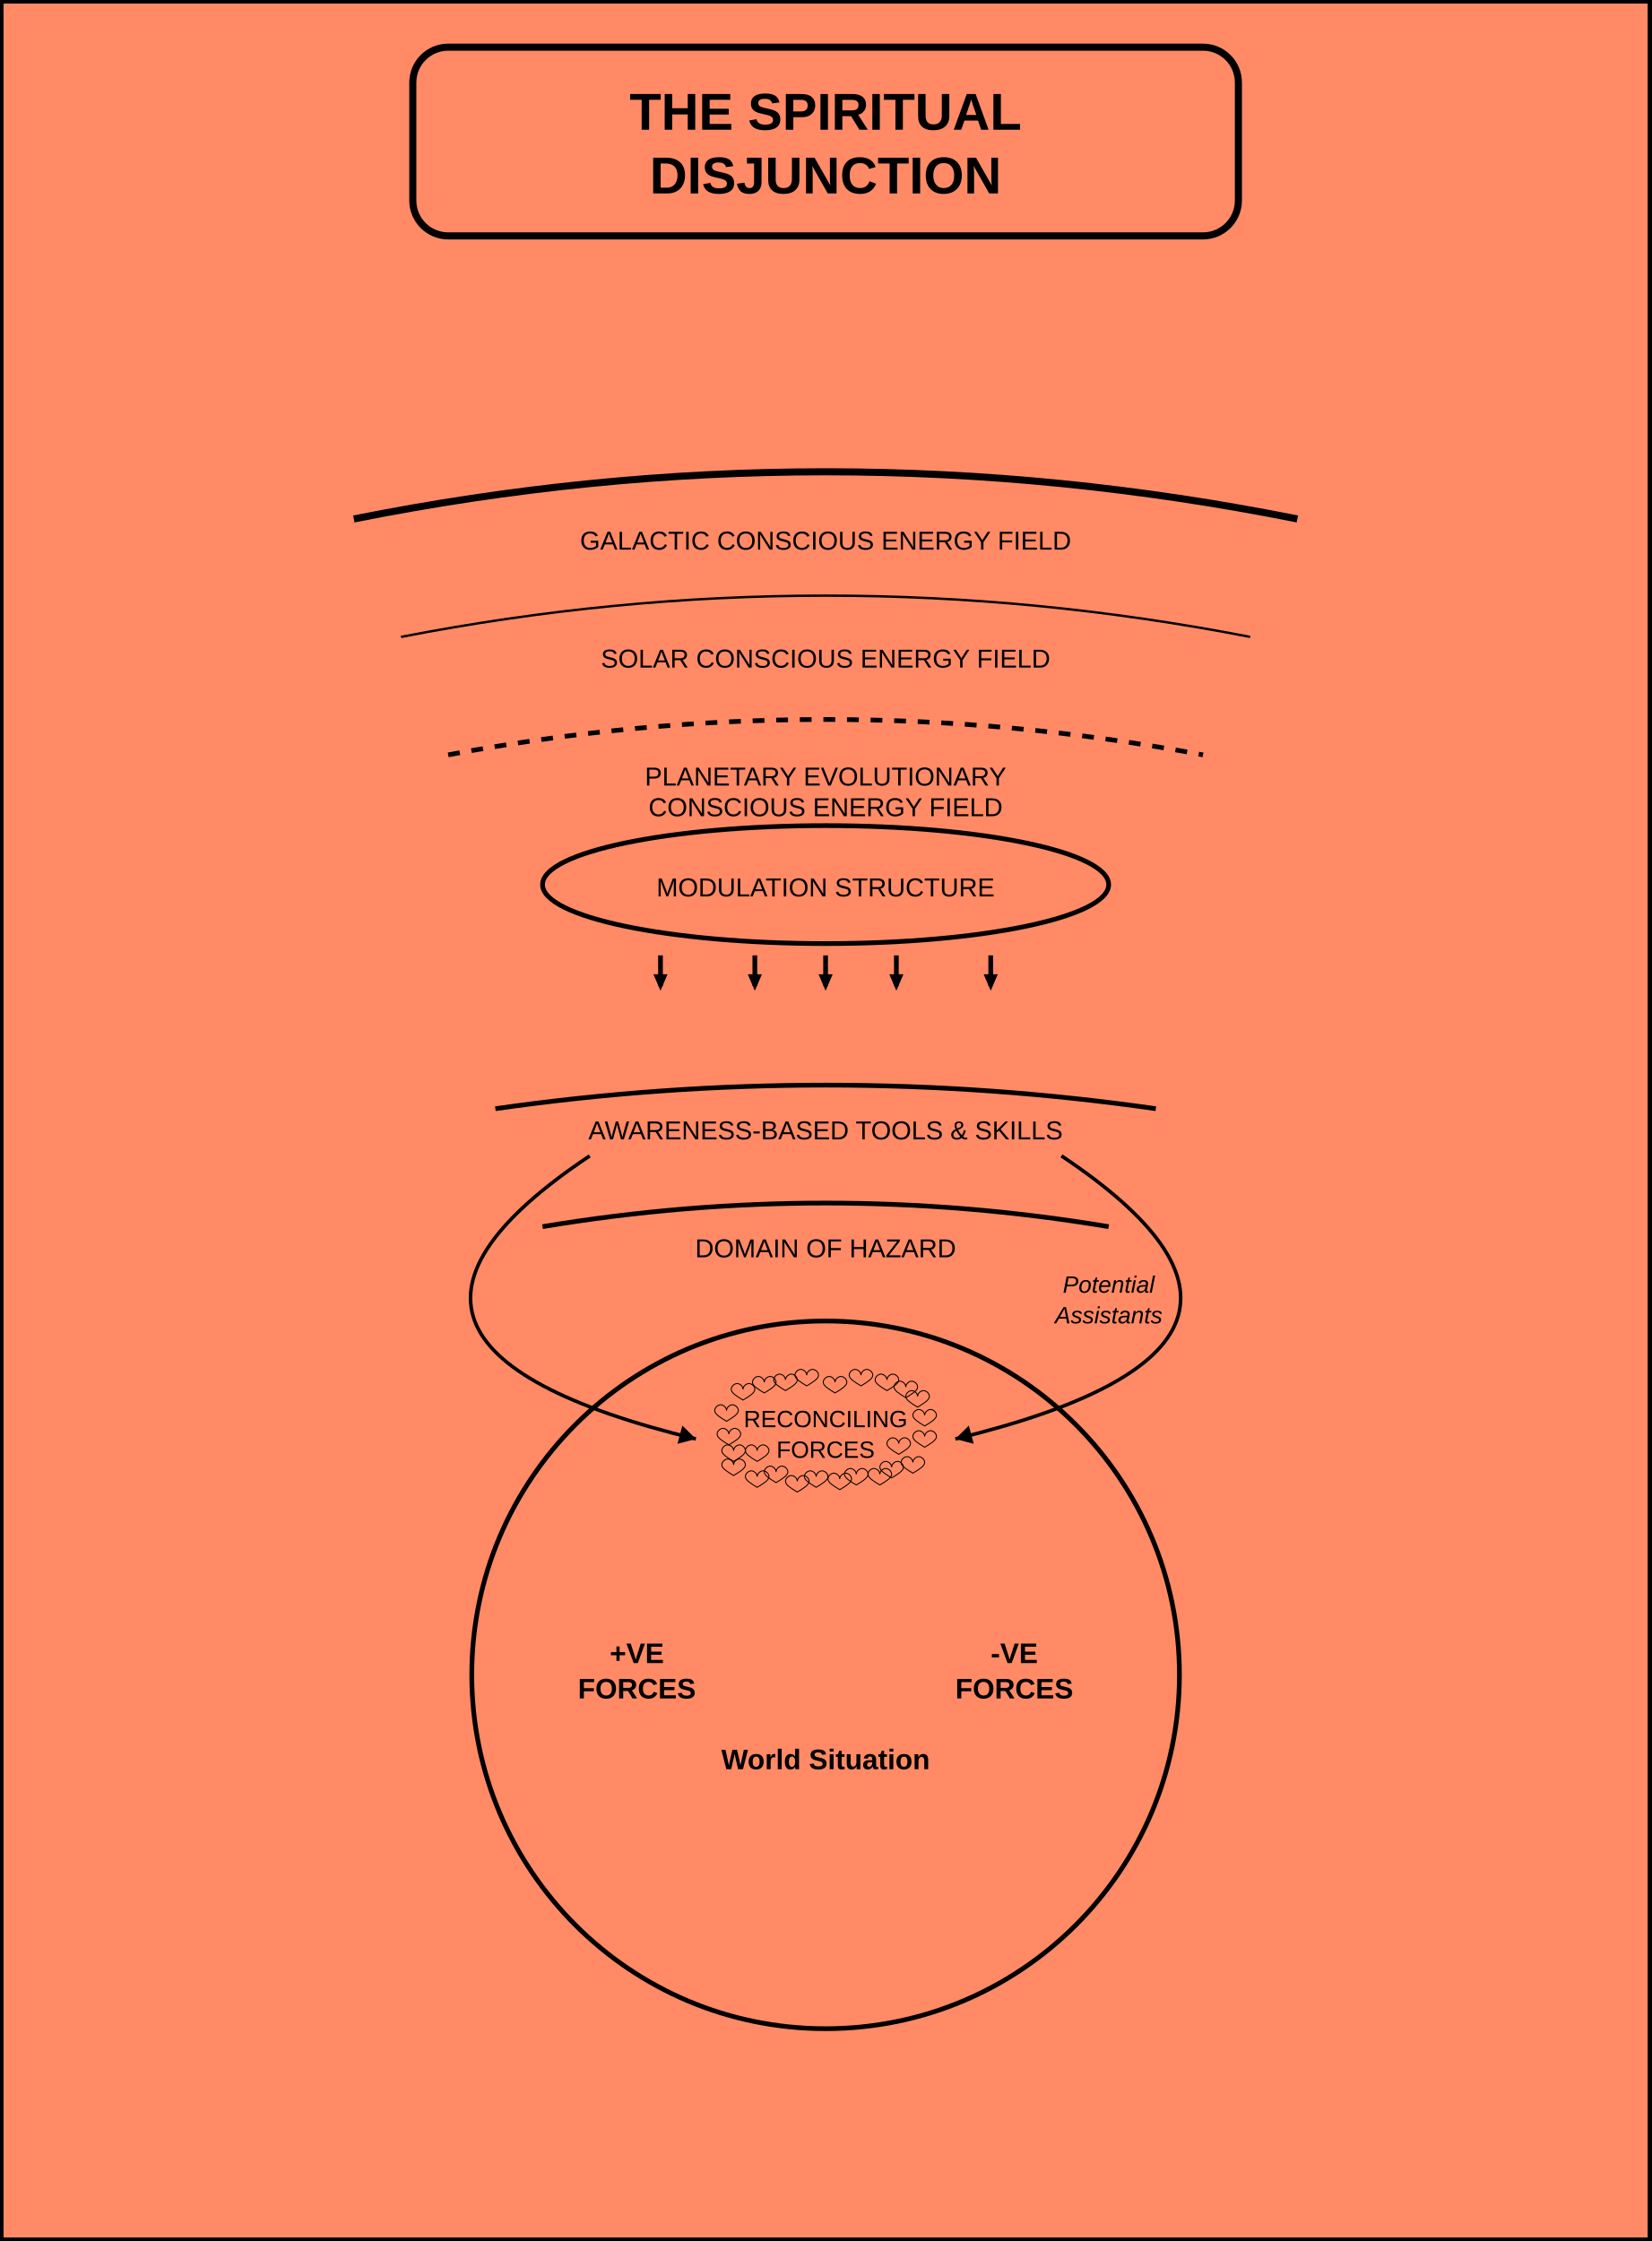
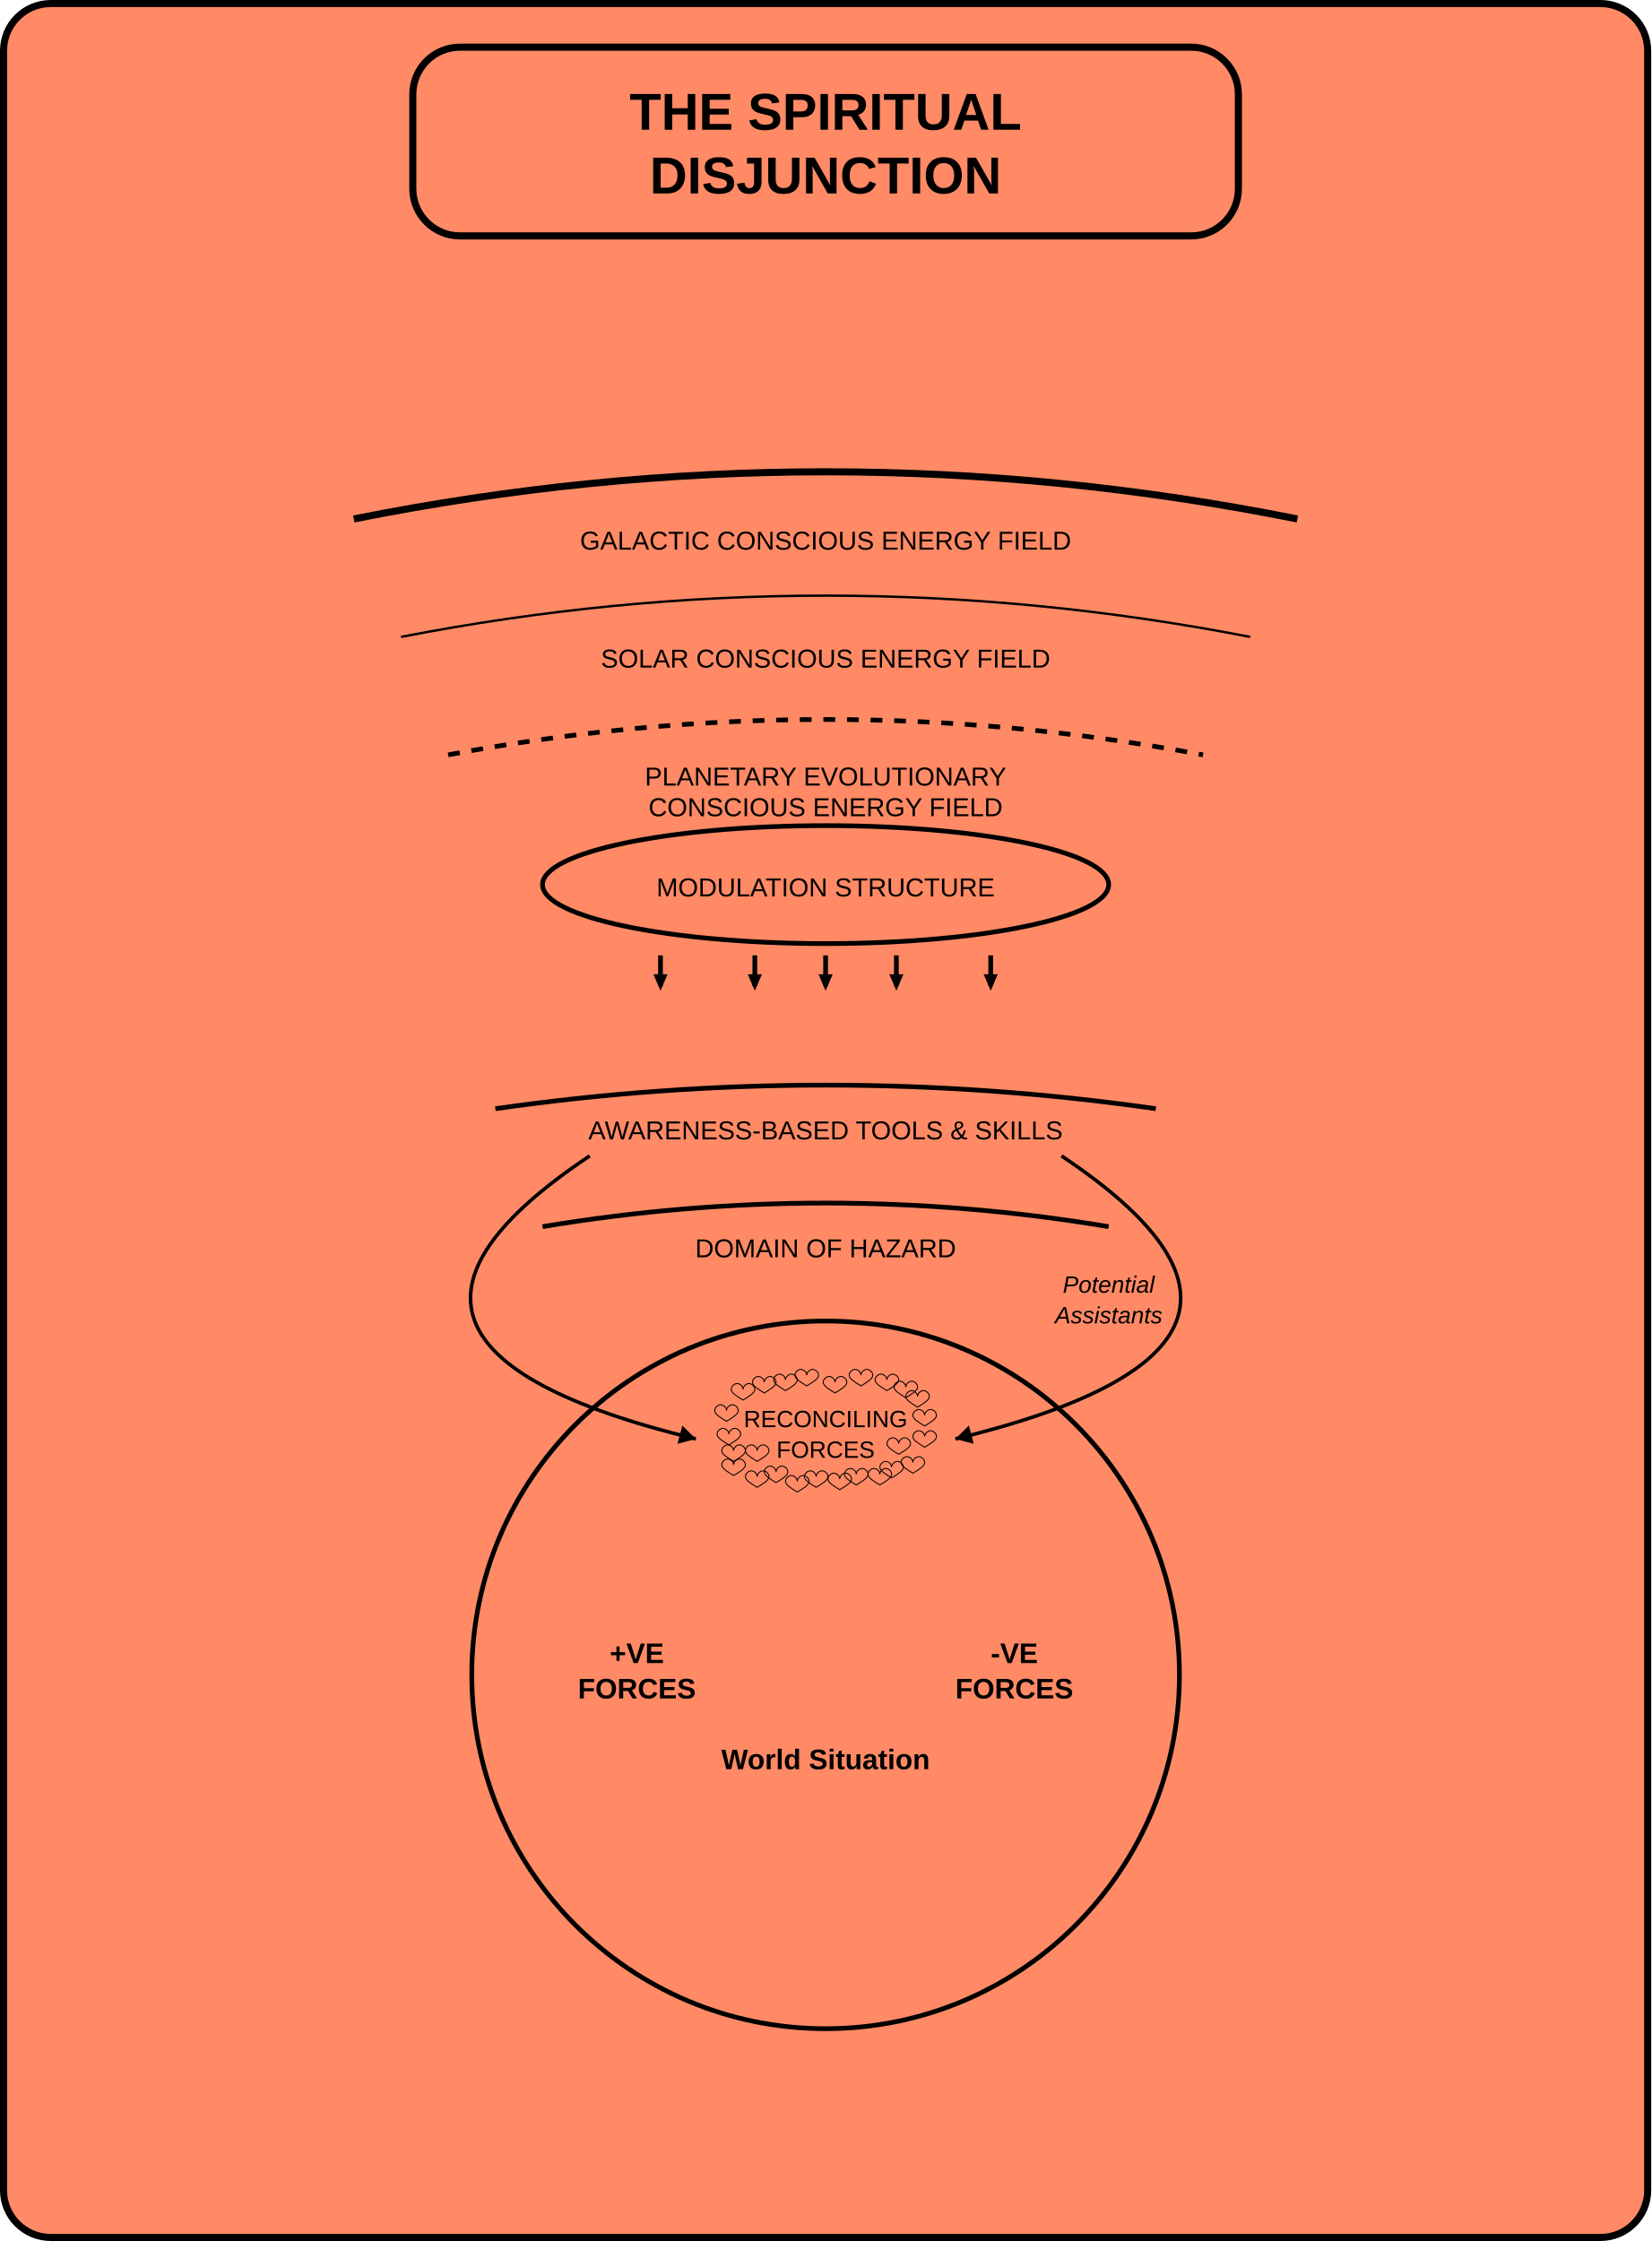
<svg xmlns="http://www.w3.org/2000/svg" viewBox="0 0 700 950" style="max-width: 700px; width: 100%;">
  <defs>
    <marker id="arrow-down" markerWidth="10" markerHeight="10" refX="5" refY="5" orient="auto">
      <polygon points="0,0 10,0 5,8" fill="black" />
    </marker>
  </defs>
-   <rect x="0" y="0" width="700" height="950" fill="#FF8A65" stroke="black" stroke-width="3" />
-   <rect x="175" y="20" width="350" height="80" rx="15" fill="#FF8A65" stroke="black" stroke-width="3" />
+   <rect x="1.5" y="1.5" width="697" height="947" rx="20" fill="#FF8A65" stroke="black" stroke-width="3" />
+   <rect x="175" y="20" width="350" height="80" rx="20" fill="#FF8A65" stroke="black" stroke-width="3" />
  <text x="350" y="55" font-family="Arial, sans-serif" font-size="22" font-weight="bold" text-anchor="middle">THE SPIRITUAL</text>
  <text x="350" y="82" font-family="Arial, sans-serif" font-size="22" font-weight="bold" text-anchor="middle">DISJUNCTION</text>
  <path d="M 150 220 Q 350 180 550 220" fill="none" stroke="black" stroke-width="3" />
  <text x="350" y="233" font-family="Arial, sans-serif" font-size="11" text-anchor="middle">GALACTIC CONSCIOUS ENERGY FIELD</text>
  <path d="M 170 270 Q 350 235 530 270" fill="none" stroke="black" stroke-width="1" />
  <text x="350" y="283" font-family="Arial, sans-serif" font-size="11" text-anchor="middle">SOLAR CONSCIOUS ENERGY FIELD</text>
  <path d="M 190 320 Q 350 290 510 320" fill="none" stroke="black" stroke-width="2" stroke-dasharray="5,5" />
  <text x="350" y="333" font-family="Arial, sans-serif" font-size="11" text-anchor="middle">PLANETARY EVOLUTIONARY</text>
  <text x="350" y="346" font-family="Arial, sans-serif" font-size="11" text-anchor="middle">CONSCIOUS ENERGY FIELD</text>
  <ellipse cx="350" cy="375" rx="120" ry="25" fill="none" stroke="black" stroke-width="2" />
  <text x="350" y="380" font-family="Arial, sans-serif" font-size="11" text-anchor="middle">MODULATION STRUCTURE</text>
  <path d="M 280 405 L 280 418" fill="none" stroke="black" stroke-width="2" />
  <path d="M 277 413 L 280 420 L 283 413 Z" fill="black" />
  <path d="M 320 405 L 320 418" fill="none" stroke="black" stroke-width="2" />
  <path d="M 317 413 L 320 420 L 323 413 Z" fill="black" />
  <path d="M 350 405 L 350 418" fill="none" stroke="black" stroke-width="2" />
  <path d="M 347 413 L 350 420 L 353 413 Z" fill="black" />
  <path d="M 380 405 L 380 418" fill="none" stroke="black" stroke-width="2" />
  <path d="M 377 413 L 380 420 L 383 413 Z" fill="black" />
  <path d="M 420 405 L 420 418" fill="none" stroke="black" stroke-width="2" />
  <path d="M 417 413 L 420 420 L 423 413 Z" fill="black" />
  <path d="M 210 470 Q 350 450 490 470" fill="none" stroke="black" stroke-width="2" />
  <text x="350" y="483" font-family="Arial, sans-serif" font-size="11" text-anchor="middle">AWARENESS-BASED TOOLS &amp; SKILLS</text>
  <path d="M 230 520 Q 350 500 470 520" fill="none" stroke="black" stroke-width="2" />
  <text x="350" y="533" font-family="Arial, sans-serif" font-size="11" text-anchor="middle">DOMAIN OF HAZARD</text>
  <circle cx="350" cy="710" r="150" fill="none" stroke="black" stroke-width="2" />
  <path d="M 250 490 Q 130 570 295 610" fill="none" stroke="black" stroke-width="1.5" />
  <polygon points="288,606 295,610 288,614" fill="black" transform="rotate(15 295 610)" />
  <path d="M 450 490 Q 570 570 405 610" fill="none" stroke="black" stroke-width="1.5" />
  <polygon points="412,606 405,610 412,614" fill="black" transform="rotate(-15 405 610)" />
  <text x="270" y="705" font-family="Arial, sans-serif" font-size="12" font-weight="bold" text-anchor="middle">+VE</text>
  <text x="270" y="720" font-family="Arial, sans-serif" font-size="12" font-weight="bold" text-anchor="middle">FORCES</text>
  <text x="430" y="705" font-family="Arial, sans-serif" font-size="12" font-weight="bold" text-anchor="middle">-VE</text>
  <text x="430" y="720" font-family="Arial, sans-serif" font-size="12" font-weight="bold" text-anchor="middle">FORCES</text>
  <text x="350" y="605" font-family="Arial, sans-serif" font-size="10" text-anchor="middle">RECONCILING</text>
  <text x="350" y="618" font-family="Arial, sans-serif" font-size="10" text-anchor="middle">FORCES</text>
  <path d="M 342 583 C 342 581.5 340.5 580.5 339.5 580.5 C 338.5 580.5 337 581.5 337 583 C 337 584.5 339.5 586 342 587.5 C 344.5 586 347 584.5 347 583 C 347 581.5 345.5 580.5 344.5 580.5 C 343.5 580.5 342 581.5 342 583 Z" fill="none" stroke="black" stroke-width="0.4" />
  <path d="M 365 583 C 365 581.5 363.5 580.5 362.5 580.5 C 361.5 580.5 360 581.5 360 583 C 360 584.5 362.5 586 365 587.5 C 367.5 586 370 584.5 370 583 C 370 581.5 368.5 580.5 367.5 580.5 C 366.5 580.5 365 581.5 365 583 Z" fill="none" stroke="black" stroke-width="0.4" />
  <path d="M 376 585 C 376 583.5 374.5 582.5 373.5 582.5 C 372.5 582.5 371 583.5 371 585 C 371 586.5 373.5 588 376 589.5 C 378.5 588 381 586.5 381 585 C 381 583.5 379.5 582.5 378.5 582.5 C 377.5 582.5 376 583.5 376 585 Z" fill="none" stroke="black" stroke-width="0.4" />
  <path d="M 384 588 C 384 586.5 382.5 585.5 381.5 585.5 C 380.5 585.5 379 586.5 379 588 C 379 589.5 381.5 591 384 592.5 C 386.5 591 389 589.5 389 588 C 389 586.5 387.5 585.5 386.5 585.5 C 385.5 585.5 384 586.5 384 588 Z" fill="none" stroke="black" stroke-width="0.4" />
  <path d="M 389 592 C 389 590.5 387.5 589.5 386.5 589.5 C 385.5 589.5 384 590.5 384 592 C 384 593.5 386.5 595 389 596.5 C 391.5 595 394 593.5 394 592 C 394 590.5 392.5 589.5 391.5 589.5 C 390.5 589.5 389 590.5 389 592 Z" fill="none" stroke="black" stroke-width="0.4" />
  <path d="M 392 600 C 392 598.5 390.5 597.5 389.5 597.5 C 388.5 597.5 387 598.5 387 600 C 387 601.5 389.5 603 392 604.5 C 394.5 603 397 601.5 397 600 C 397 598.5 395.5 597.5 394.5 597.5 C 393.5 597.5 392 598.5 392 600 Z" fill="none" stroke="black" stroke-width="0.4" />
  <path d="M 392 609 C 392 607.5 390.5 606.5 389.5 606.5 C 388.5 606.5 387 607.5 387 609 C 387 610.5 389.5 612 392 613.5 C 394.5 612 397 610.5 397 609 C 397 607.5 395.5 606.5 394.5 606.5 C 393.5 606.5 392 607.5 392 609 Z" fill="none" stroke="black" stroke-width="0.4" />
  <path d="M 387 620 C 387 618.5 385.5 617.5 384.5 617.5 C 383.5 617.5 382 618.5 382 620 C 382 621.5 384.5 623 387 624.5 C 389.5 623 392 621.5 392 620 C 392 618.5 390.5 617.5 389.5 617.5 C 388.5 617.5 387 618.5 387 620 Z" fill="none" stroke="black" stroke-width="0.4" />
  <path d="M 373 625 C 373 623.5 371.5 622.5 370.5 622.5 C 369.5 622.5 368 623.5 368 625 C 368 626.5 370.5 628 373 629.5 C 375.5 628 378 626.5 378 625 C 378 623.5 376.5 622.5 375.5 622.5 C 374.5 622.5 373 623.5 373 625 Z" fill="none" stroke="black" stroke-width="0.4" />
  <path d="M 356 627 C 356 625.5 354.5 624.5 353.5 624.5 C 352.5 624.5 351 625.5 351 627 C 351 628.5 353.5 630 356 631.5 C 358.5 630 361 628.5 361 627 C 361 625.5 359.5 624.5 358.5 624.5 C 357.5 624.5 356 625.5 356 627 Z" fill="none" stroke="black" stroke-width="0.4" />
  <path d="M 338 628 C 338 626.5 336.5 625.5 335.5 625.5 C 334.5 625.5 333 626.5 333 628 C 333 629.5 335.5 631 338 632.5 C 340.5 631 343 629.5 343 628 C 343 626.5 341.5 625.5 340.5 625.5 C 339.5 625.5 338 626.5 338 628 Z" fill="none" stroke="black" stroke-width="0.4" />
  <path d="M 321 626 C 321 624.5 319.5 623.5 318.5 623.5 C 317.5 623.5 316 624.5 316 626 C 316 627.5 318.5 629 321 630.5 C 323.5 629 326 627.5 326 626 C 326 624.5 324.5 623.5 323.5 623.5 C 322.5 623.5 321 624.5 321 626 Z" fill="none" stroke="black" stroke-width="0.4" />
  <path d="M 354 586 C 354 584.5 352.5 583.5 351.5 583.5 C 350.5 583.5 349 584.5 349 586 C 349 587.5 351.5 589 354 590.5 C 356.5 589 359 587.5 359 586 C 359 584.5 357.5 583.5 356.5 583.5 C 355.5 583.5 354 584.5 354 586 Z" fill="none" stroke="black" stroke-width="0.4" />
  <path d="M 381 612 C 381 610.5 379.5 609.5 378.5 609.5 C 377.5 609.5 376 610.5 376 612 C 376 613.5 378.5 615 381 616.5 C 383.5 615 386 613.5 386 612 C 386 610.5 384.5 609.5 383.5 609.5 C 382.5 609.5 381 610.5 381 612 Z" fill="none" stroke="black" stroke-width="0.4" />
  <path d="M 378 622 C 378 620.5 376.5 619.5 375.5 619.5 C 374.5 619.5 373 620.5 373 622 C 373 623.5 375.5 625 378 626.5 C 380.5 625 383 623.5 383 622 C 383 620.5 381.5 619.5 380.5 619.5 C 379.5 619.5 378 620.5 378 622 Z" fill="none" stroke="black" stroke-width="0.4" />
  <path d="M 363 625 C 363 623.5 361.5 622.5 360.5 622.5 C 359.5 622.5 358 623.5 358 625 C 358 626.5 360.5 628 363 629.5 C 365.5 628 368 626.5 368 625 C 368 623.5 366.5 622.5 365.5 622.5 C 364.5 622.5 363 623.5 363 625 Z" fill="none" stroke="black" stroke-width="0.4" />
  <path d="M 346 626 C 346 624.5 344.5 623.5 343.5 623.5 C 342.5 623.5 341 624.5 341 626 C 341 627.5 343.5 629 346 630.5 C 348.5 629 351 627.5 351 626 C 351 624.5 349.5 623.5 348.5 623.5 C 347.5 623.5 346 624.5 346 626 Z" fill="none" stroke="black" stroke-width="0.4" />
  <path d="M 329 624 C 329 622.5 327.5 621.5 326.5 621.5 C 325.5 621.5 324 622.5 324 624 C 324 625.5 326.5 627 329 628.5 C 331.5 627 334 625.5 334 624 C 334 622.5 332.5 621.5 331.5 621.5 C 330.5 621.5 329 622.5 329 624 Z" fill="none" stroke="black" stroke-width="0.4" />
  <path d="M 333 585 C 333 583.5 331.5 582.5 330.5 582.5 C 329.5 582.5 328 583.5 328 585 C 328 586.5 330.5 588 333 589.5 C 335.5 588 338 586.5 338 585 C 338 583.5 336.5 582.5 335.5 582.5 C 334.5 582.5 333 583.5 333 585 Z" fill="none" stroke="black" stroke-width="0.4" />
  <path d="M 324 586 C 324 584.5 322.5 583.5 321.5 583.5 C 320.5 583.5 319 584.5 319 586 C 319 587.5 321.5 589 324 590.5 C 326.5 589 329 587.5 329 586 C 329 584.5 327.5 583.5 326.5 583.5 C 325.5 583.5 324 584.5 324 586 Z" fill="none" stroke="black" stroke-width="0.4" />
  <path d="M 308 598 C 308 596.5 306.5 595.5 305.5 595.5 C 304.5 595.5 303 596.5 303 598 C 303 599.5 305.5 601 308 602.5 C 310.5 601 313 599.5 313 598 C 313 596.5 311.5 595.5 310.5 595.5 C 309.5 595.5 308 596.5 308 598 Z" fill="none" stroke="black" stroke-width="0.4" />
  <path d="M 315 589 C 315 587.5 313.5 586.5 312.5 586.5 C 311.5 586.5 310 587.5 310 589 C 310 590.5 312.5 592 315 593.5 C 317.5 592 320 590.5 320 589 C 320 587.5 318.5 586.5 317.5 586.5 C 316.5 586.5 315 587.5 315 589 Z" fill="none" stroke="black" stroke-width="0.4" />
  <path d="M 309 608 C 309 606.5 307.5 605.5 306.5 605.5 C 305.5 605.5 304 606.5 304 608 C 304 609.5 306.5 611 309 612.5 C 311.5 611 314 609.5 314 608 C 314 606.5 312.5 605.5 311.5 605.5 C 310.5 605.5 309 606.5 309 608 Z" fill="none" stroke="black" stroke-width="0.4" />
  <path d="M 311 615 C 311 613.5 309.5 612.5 308.5 612.5 C 307.5 612.5 306 613.5 306 615 C 306 616.5 308.5 618 311 619.5 C 313.5 618 316 616.5 316 615 C 316 613.5 314.5 612.5 313.5 612.5 C 312.5 612.5 311 613.5 311 615 Z" fill="none" stroke="black" stroke-width="0.4" />
  <path d="M 311 621 C 311 619.5 309.5 618.5 308.5 618.5 C 307.5 618.5 306 619.5 306 621 C 306 622.5 308.5 624 311 625.5 C 313.5 624 316 622.5 316 621 C 316 619.5 314.5 618.5 313.5 618.5 C 312.5 618.5 311 619.5 311 621 Z" fill="none" stroke="black" stroke-width="0.4" />
  <path d="M 321 615 C 321 613.5 319.5 612.5 318.5 612.5 C 317.5 612.5 316 613.5 316 615 C 316 616.5 318.5 618 321 619.5 C 323.5 618 326 616.5 326 615 C 326 613.5 324.5 612.5 323.5 612.5 C 322.5 612.5 321 613.5 321 615 Z" fill="none" stroke="black" stroke-width="0.4" />
  <text x="470" y="548" font-family="Arial, sans-serif" font-size="10" font-style="italic" text-anchor="middle">Potential</text>
  <text x="470" y="561" font-family="Arial, sans-serif" font-size="10" font-style="italic" text-anchor="middle">Assistants</text>
  <text x="350" y="750" font-family="Arial, sans-serif" font-size="12" font-weight="bold" text-anchor="middle">World Situation</text>
</svg>
